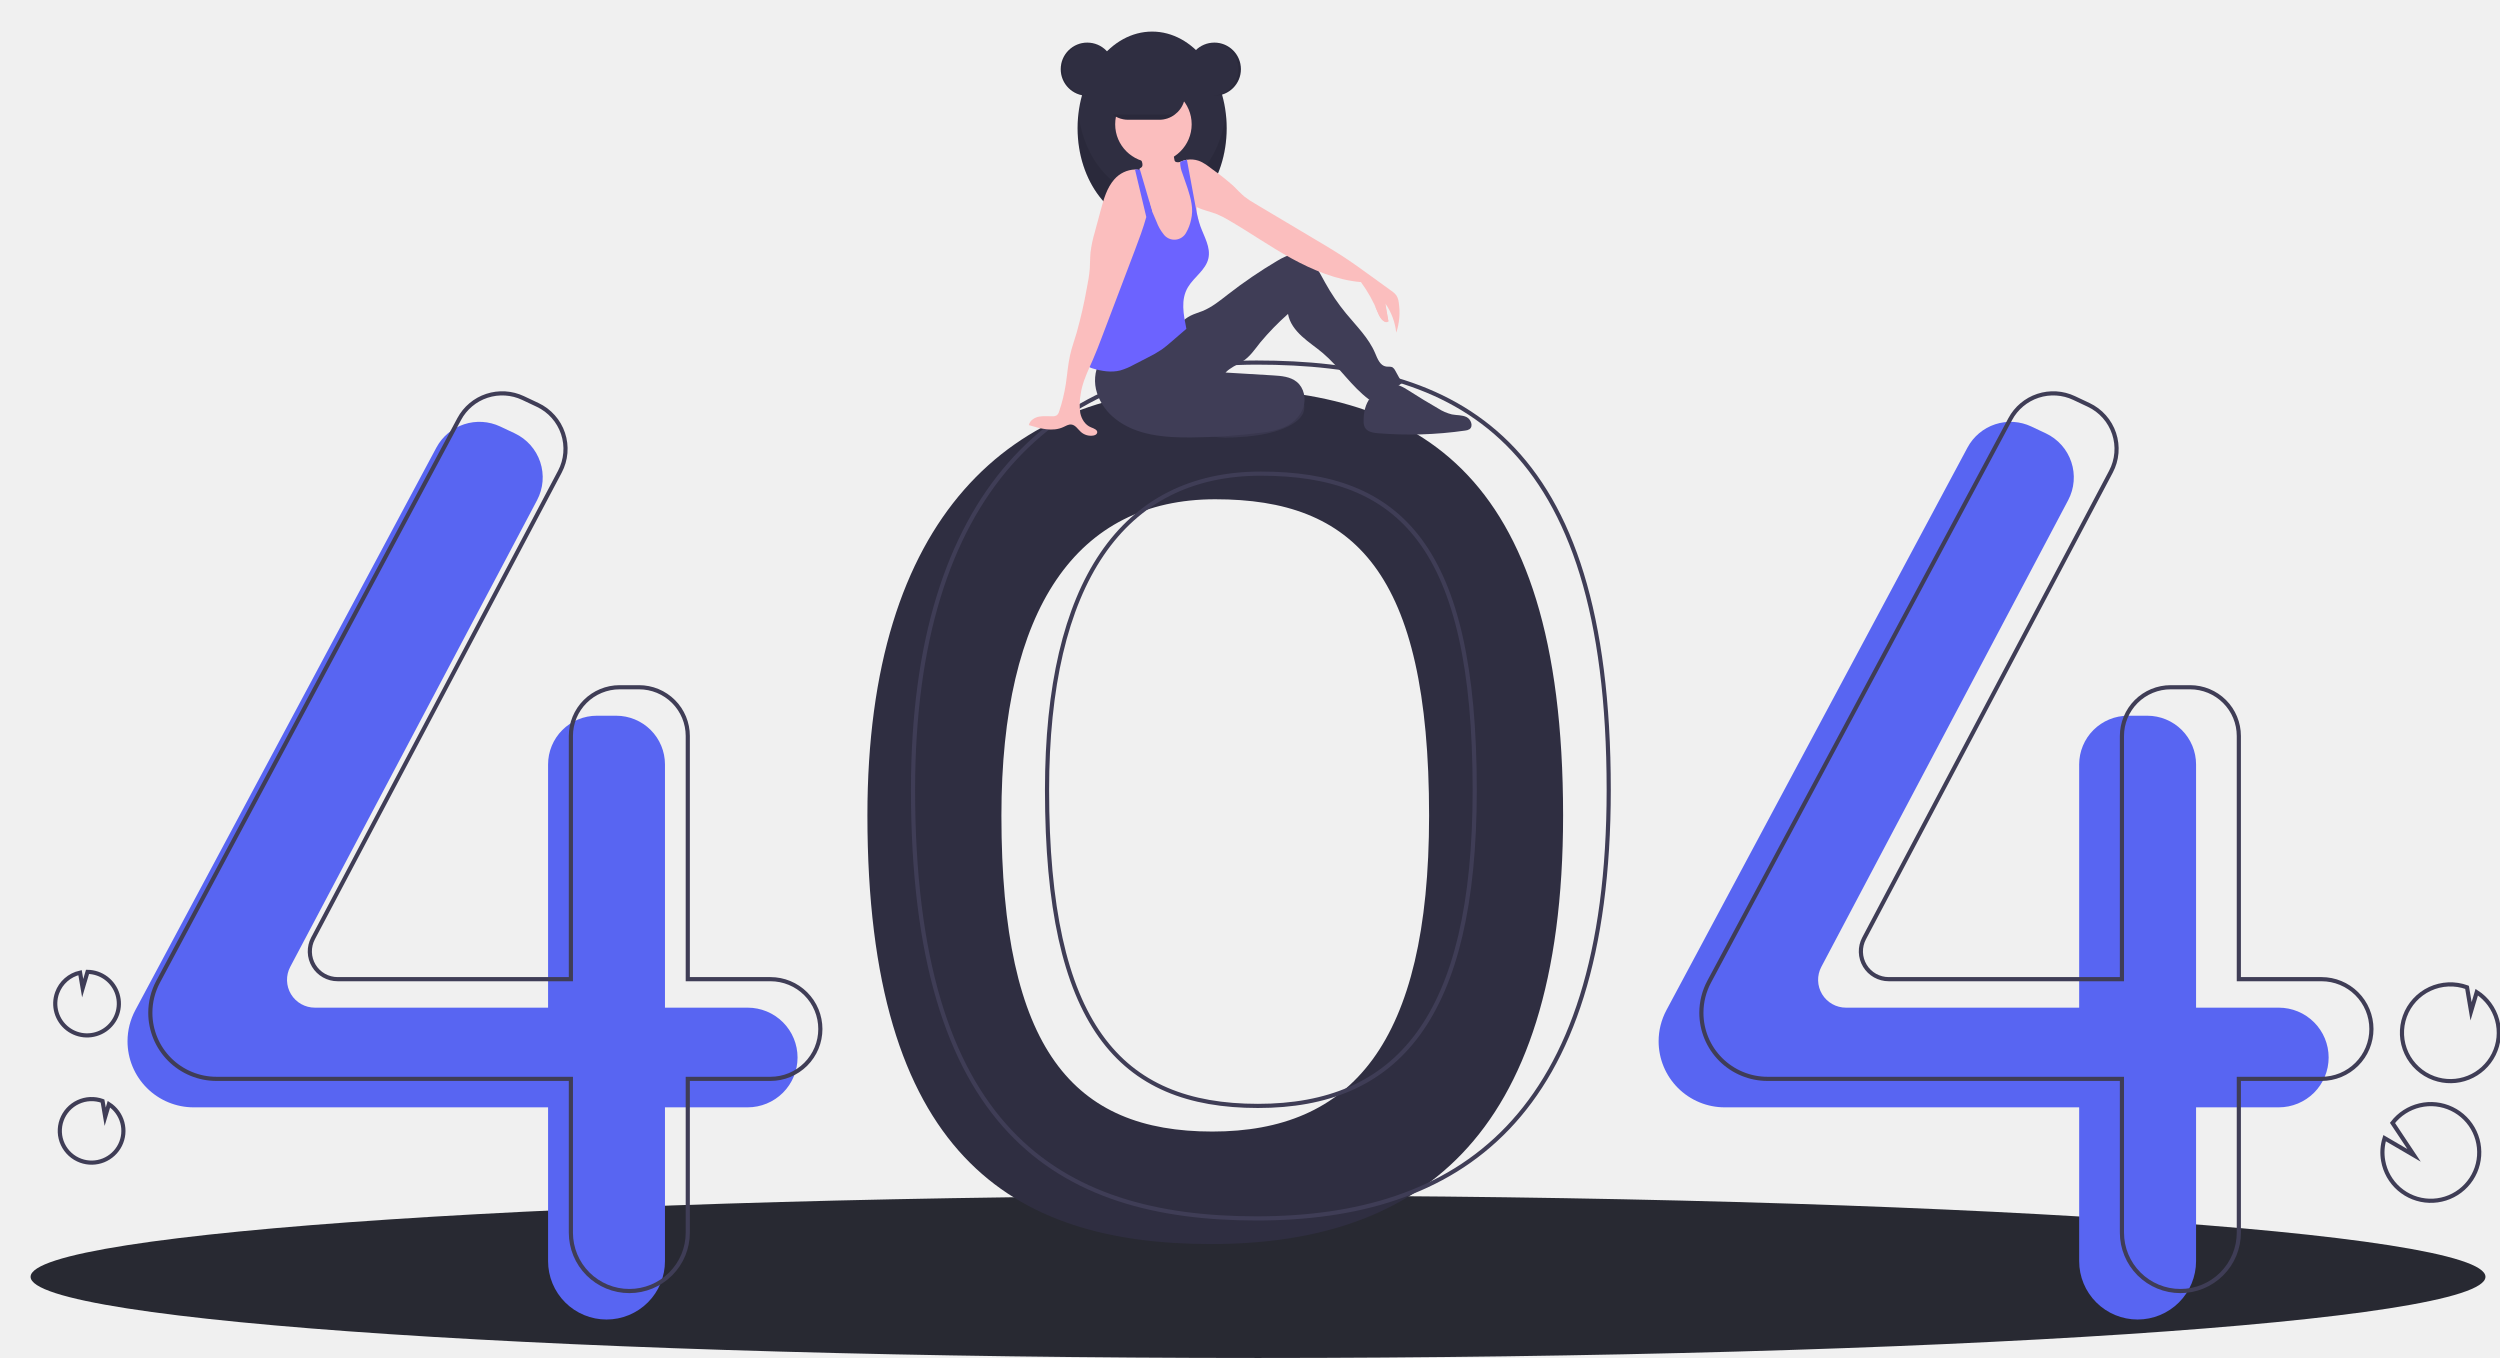
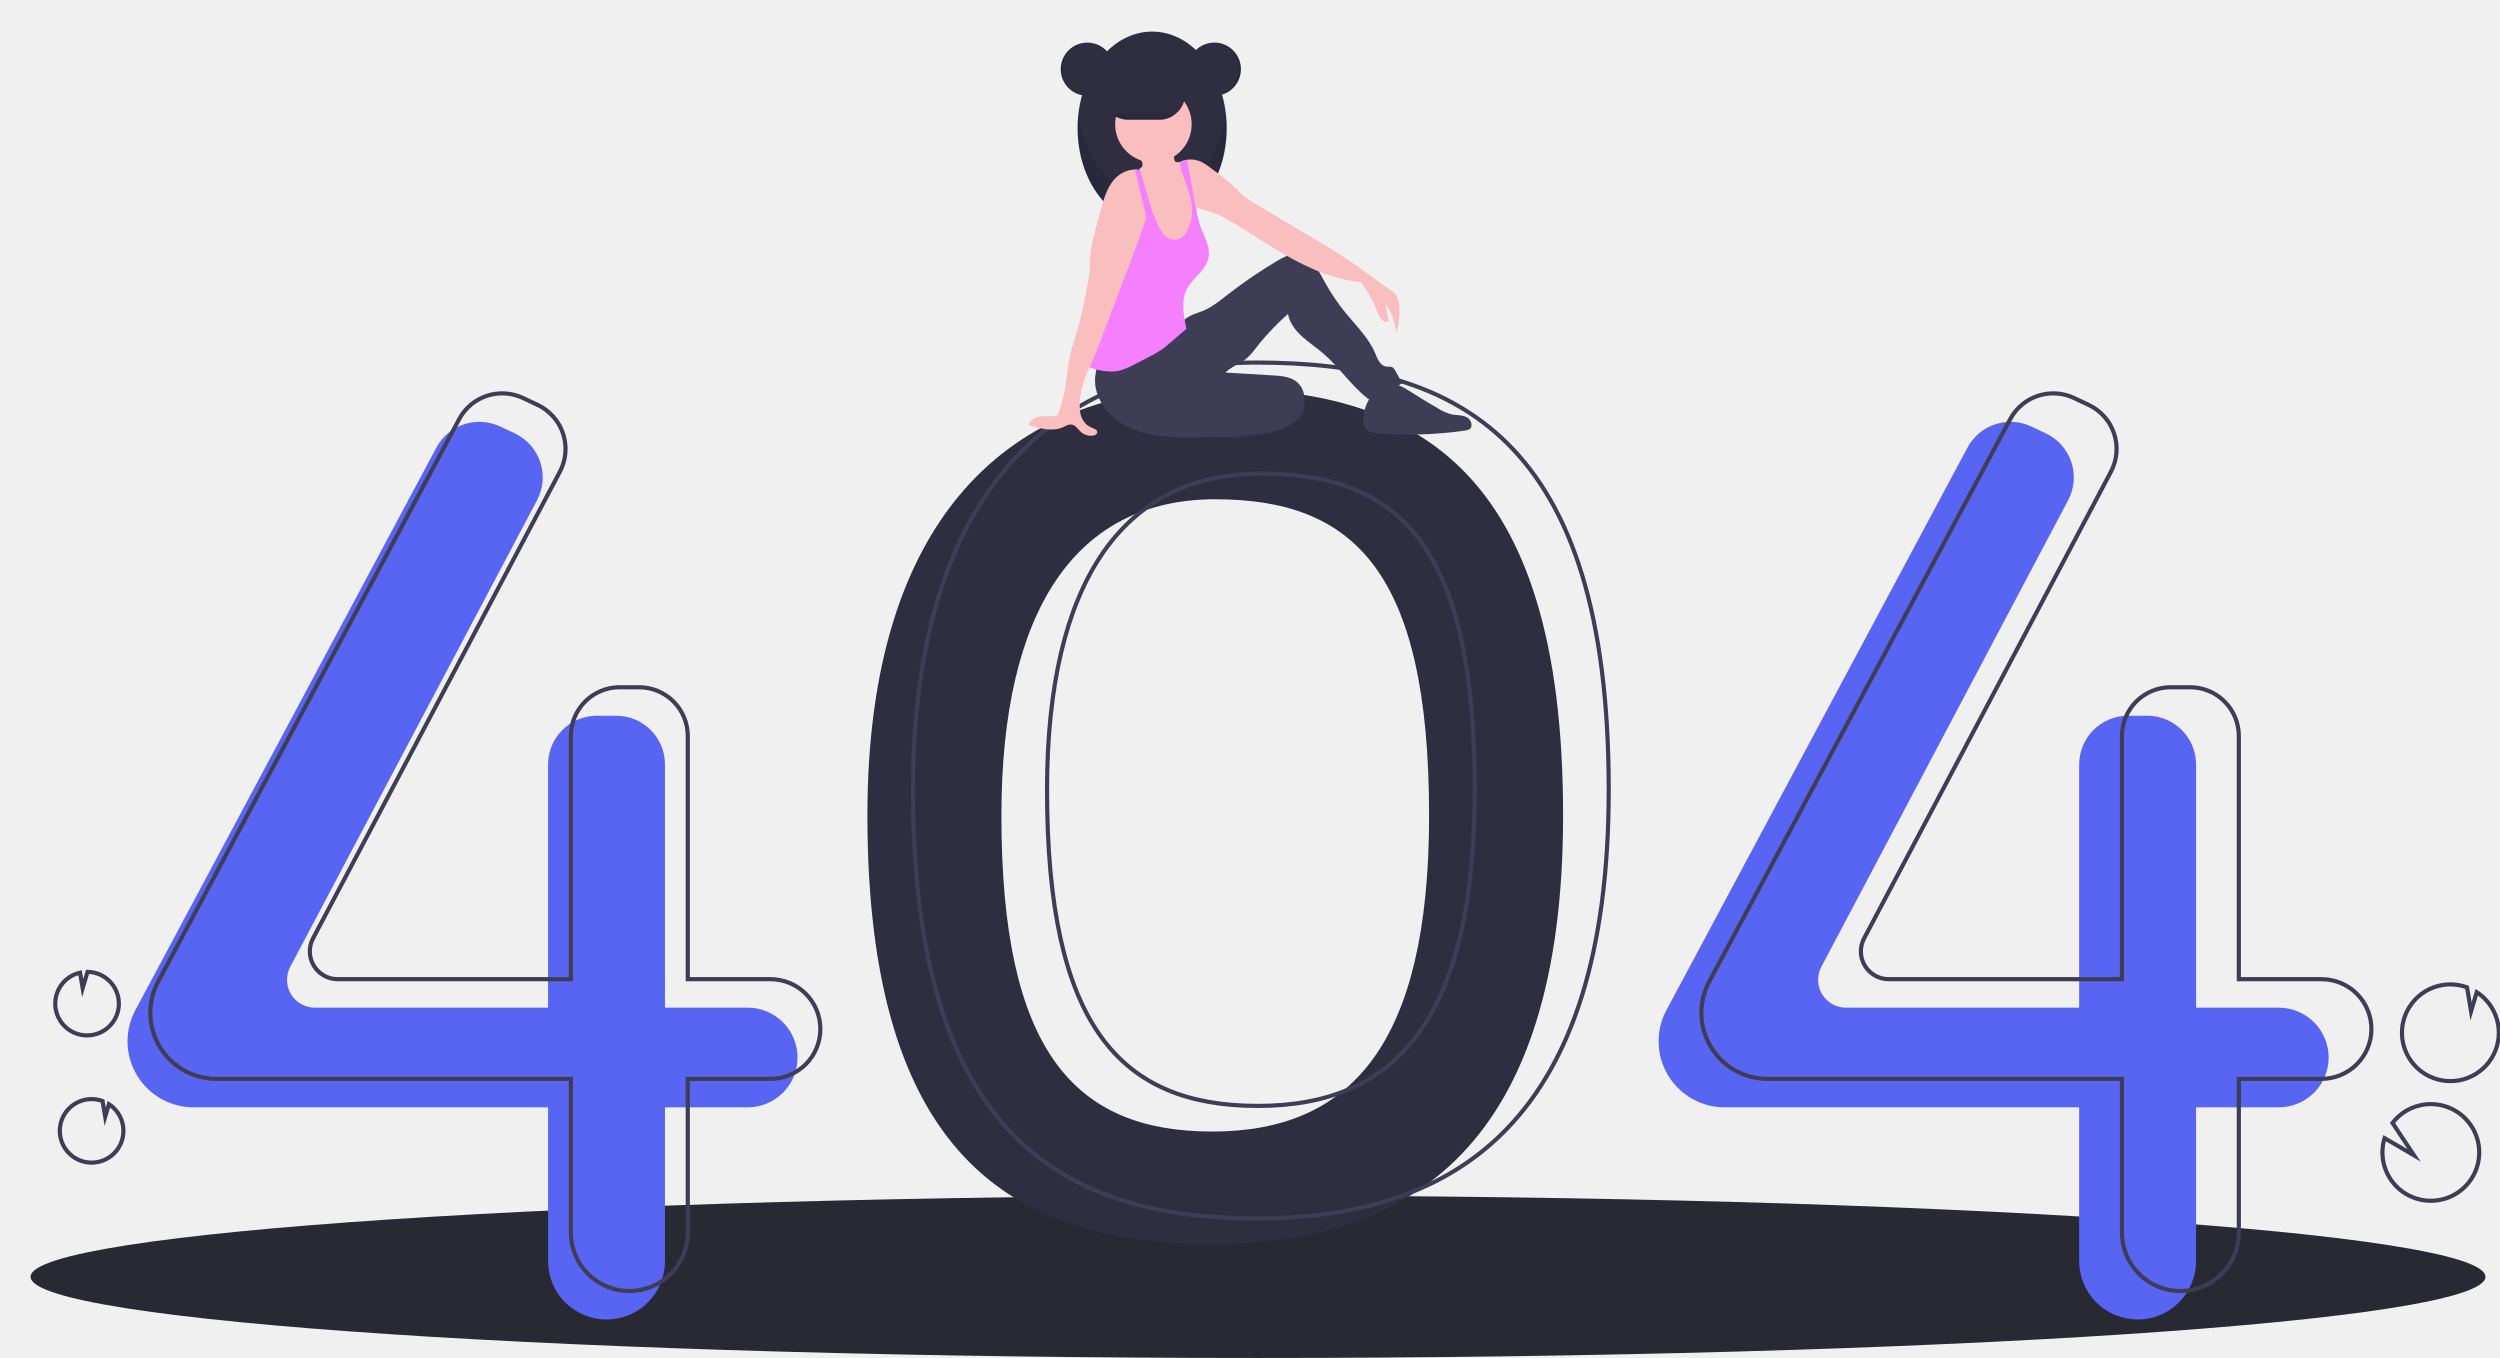
<svg xmlns="http://www.w3.org/2000/svg" width="602" height="327" viewBox="0 0 602 327" fill="none">
  <g clip-path="url(#clip0)">
    <path d="M302.932 327C466.17 327 598.5 318.249 598.5 307.454C598.5 296.659 466.17 287.908 302.932 287.908C139.695 287.908 7.365 296.659 7.365 307.454C7.365 318.249 139.695 327 302.932 327Z" fill="#282932" />
    <path d="M291.602 93.477C243.447 93.477 208.871 124.339 208.871 196.351C208.871 277.964 243.447 299.567 291.602 299.567C339.758 299.567 376.394 275.906 376.394 196.351C376.393 111.308 339.758 93.477 291.602 93.477ZM291.919 272.477C258.565 272.477 241.14 252.93 241.14 196.403C241.14 146.527 259.278 120.224 292.632 120.224C325.986 120.224 344.125 137.501 344.125 196.403C344.125 251.505 325.273 272.477 291.919 272.477Z" fill="#2F2E41" />
    <path d="M180.035 242.644H160.125V184.076C160.125 180.965 158.888 177.982 156.686 175.782C154.484 173.583 151.497 172.347 148.383 172.347H143.718C142.176 172.347 140.649 172.65 139.224 173.24C137.8 173.829 136.505 174.693 135.415 175.782C134.325 176.871 133.46 178.164 132.87 179.587C132.279 181.01 131.976 182.536 131.976 184.076V242.644H75.815C74.66 242.644 73.524 242.345 72.518 241.778C71.512 241.21 70.67 240.392 70.074 239.404C69.478 238.415 69.147 237.29 69.115 236.136C69.082 234.983 69.349 233.84 69.888 232.82L129.328 120.441C130.069 119.04 130.518 117.503 130.648 115.924C130.779 114.345 130.587 112.755 130.085 111.252C129.584 109.749 128.782 108.363 127.729 107.177C126.677 105.992 125.394 105.032 123.96 104.355L120.451 102.7C117.727 101.415 114.612 101.225 111.751 102.17C108.89 103.115 106.502 105.122 105.082 107.777L32.587 243.245C31.353 245.552 30.707 248.127 30.707 250.743C30.707 252.831 31.119 254.9 31.919 256.829C32.719 258.759 33.892 260.512 35.37 261.989C36.849 263.466 38.604 264.638 40.536 265.437C42.468 266.236 44.538 266.648 46.629 266.648H131.976V303.682C131.976 305.528 132.34 307.357 133.047 309.062C133.754 310.768 134.791 312.318 136.098 313.623C137.405 314.929 138.957 315.965 140.664 316.671C142.372 317.378 144.202 317.741 146.05 317.741C147.899 317.741 149.729 317.378 151.436 316.671C153.144 315.965 154.696 314.929 156.003 313.623C157.31 312.318 158.346 310.768 159.054 309.062C159.761 307.357 160.125 305.528 160.125 303.682V266.648H180.035C183.222 266.648 186.278 265.383 188.531 263.132C190.784 260.881 192.05 257.829 192.05 254.646C192.05 251.463 190.784 248.41 188.531 246.159C186.278 243.908 183.222 242.644 180.035 242.644Z" fill="#5865F2" />
    <path d="M548.723 242.644H528.812V184.076C528.812 180.965 527.575 177.982 525.373 175.782C523.171 173.583 520.185 172.347 517.07 172.347H512.405C510.863 172.347 509.336 172.65 507.912 173.24C506.487 173.829 505.193 174.693 504.102 175.782C503.012 176.871 502.147 178.164 501.557 179.587C500.967 181.01 500.663 182.536 500.663 184.076V242.644H444.503C443.347 242.644 442.211 242.345 441.206 241.778C440.2 241.21 439.358 240.392 438.761 239.404C438.165 238.415 437.834 237.29 437.802 236.136C437.769 234.983 438.036 233.84 438.576 232.82L498.015 120.441C498.757 119.04 499.206 117.503 499.336 115.924C499.466 114.345 499.274 112.755 498.773 111.252C498.271 109.749 497.47 108.363 496.417 107.177C495.364 105.992 494.082 105.032 492.647 104.355L489.139 102.7C486.414 101.415 483.299 101.225 480.438 102.17C477.578 103.115 475.19 105.122 473.769 107.777L401.275 243.245C400.04 245.552 399.395 248.127 399.395 250.743C399.395 254.961 401.072 259.006 404.058 261.989C407.044 264.972 411.094 266.648 415.316 266.648H500.663V303.682C500.663 307.411 502.146 310.987 504.786 313.623C507.425 316.26 511.005 317.741 514.738 317.741C518.471 317.741 522.051 316.26 524.69 313.623C527.33 310.987 528.812 307.411 528.812 303.682V266.648H548.723C551.909 266.648 554.965 265.383 557.219 263.132C559.472 260.881 560.738 257.829 560.738 254.646C560.738 251.463 559.472 248.41 557.219 246.159C554.965 243.908 551.909 242.644 548.723 242.644Z" fill="#5865F2" />
    <path d="M185.528 235.785H165.617V177.218C165.617 175.677 165.313 174.152 164.723 172.729C164.133 171.306 163.268 170.013 162.178 168.924C161.088 167.835 159.793 166.971 158.369 166.381C156.944 165.792 155.417 165.489 153.875 165.489H149.21C146.096 165.489 143.109 166.724 140.907 168.924C138.705 171.124 137.468 174.107 137.468 177.218V235.785H81.307C80.152 235.785 79.016 235.487 78.01 234.92C77.004 234.352 76.162 233.534 75.566 232.546C74.97 231.557 74.639 230.432 74.607 229.278C74.574 228.124 74.841 226.982 75.38 225.961L134.82 113.583C135.561 112.182 136.01 110.645 136.141 109.066C136.271 107.486 136.079 105.897 135.578 104.394C135.076 102.891 134.274 101.505 133.222 100.319C132.169 99.134 130.887 98.174 129.452 97.497L125.943 95.842C123.219 94.557 120.104 94.367 117.243 95.312C114.382 96.257 111.995 98.264 110.574 100.919L38.08 236.387C36.845 238.694 36.199 241.269 36.199 243.885V243.885C36.199 248.103 37.877 252.148 40.863 255.131C43.849 258.114 47.898 259.789 52.121 259.789H137.468V296.824C137.468 298.67 137.832 300.498 138.539 302.204C139.247 303.91 140.283 305.46 141.59 306.765C142.897 308.071 144.449 309.106 146.156 309.813C147.864 310.519 149.694 310.883 151.542 310.883H151.543C155.275 310.883 158.855 309.402 161.495 306.765C164.134 304.129 165.617 300.553 165.617 296.824V259.789H185.528C187.105 259.789 188.668 259.479 190.125 258.876C191.583 258.273 192.908 257.388 194.023 256.274C195.139 255.16 196.024 253.836 196.628 252.38C197.232 250.924 197.542 249.364 197.542 247.787V247.787C197.542 246.211 197.232 244.651 196.628 243.194C196.024 241.738 195.139 240.415 194.023 239.301C192.908 238.186 191.583 237.302 190.125 236.699C188.668 236.096 187.105 235.785 185.528 235.785V235.785Z" stroke="#3F3D56" stroke-miterlimit="10" />
    <path d="M559.022 235.785H539.111V177.218C539.111 174.107 537.874 171.124 535.672 168.924C533.47 166.724 530.484 165.489 527.369 165.489H522.704C521.162 165.489 519.635 165.792 518.211 166.381C516.786 166.971 515.492 167.835 514.401 168.924C513.311 170.013 512.446 171.306 511.856 172.729C511.266 174.152 510.962 175.677 510.962 177.218V235.785H454.801C453.646 235.785 452.51 235.487 451.504 234.92C450.498 234.352 449.656 233.534 449.06 232.546C448.464 231.557 448.133 230.432 448.101 229.278C448.068 228.124 448.335 226.982 448.875 225.961L508.314 113.583C509.055 112.182 509.505 110.645 509.635 109.066C509.765 107.486 509.573 105.897 509.072 104.394C508.57 102.891 507.769 101.505 506.716 100.319C505.663 99.134 504.381 98.174 502.946 97.497L499.437 95.842C496.713 94.557 493.598 94.367 490.737 95.312C487.876 96.257 485.489 98.264 484.068 100.919L411.574 236.387C410.339 238.694 409.693 241.269 409.693 243.885C409.693 248.103 411.371 252.148 414.357 255.131C417.343 258.114 421.392 259.789 425.615 259.789H510.962V296.824C510.962 300.553 512.445 304.129 515.084 306.765C517.724 309.402 521.304 310.883 525.037 310.883V310.883C528.769 310.883 532.349 309.402 534.989 306.765C537.628 304.129 539.111 300.553 539.111 296.824V259.789H559.022C560.6 259.789 562.162 259.479 563.62 258.876C565.077 258.273 566.402 257.388 567.518 256.274C568.633 255.16 569.518 253.836 570.122 252.38C570.726 250.924 571.037 249.364 571.037 247.787V247.787C571.037 244.604 569.771 241.552 567.518 239.301C565.264 237.05 562.208 235.785 559.022 235.785V235.785Z" stroke="#3F3D56" stroke-miterlimit="10" />
    <path d="M302.589 87.305C254.433 87.305 219.857 118.167 219.857 190.178C219.857 271.791 254.433 293.395 302.589 293.395C350.745 293.395 387.38 269.734 387.38 190.178C387.38 105.136 350.745 87.305 302.589 87.305ZM302.905 266.305C269.551 266.305 252.126 246.758 252.126 190.231C252.126 140.354 270.265 114.052 303.619 114.052C336.973 114.052 355.111 131.329 355.111 190.231C355.111 245.333 336.259 266.305 302.905 266.305V266.305Z" stroke="#3F3D56" stroke-miterlimit="10" />
    <path d="M586.08 259.638C588.771 260.614 591.729 260.565 594.387 259.503C597.046 258.44 599.22 256.438 600.495 253.877C601.771 251.316 602.058 248.376 601.303 245.617C600.548 242.858 598.803 240.473 596.4 238.916L595.032 243.517L594.062 237.749C594.053 237.745 594.043 237.741 594.033 237.738C592.593 237.215 591.064 236.981 589.534 237.049C588.003 237.117 586.501 237.485 585.113 238.133C583.725 238.781 582.479 239.695 581.445 240.824C580.411 241.953 579.61 243.275 579.088 244.714C578.565 246.152 578.332 247.679 578.4 249.208C578.469 250.737 578.839 252.237 579.488 253.623C580.137 255.009 581.054 256.254 582.185 257.286C583.316 258.318 584.639 259.117 586.08 259.638H586.08Z" stroke="#3F3D56" stroke-miterlimit="10" />
    <path d="M573.867 279.524C574.329 282.155 575.684 284.547 577.702 286.298C579.721 288.05 582.281 289.055 584.954 289.145C587.626 289.235 590.248 288.404 592.38 286.792C594.512 285.18 596.025 282.885 596.664 280.291C597.303 277.697 597.029 274.963 595.89 272.547C594.75 270.131 592.813 268.179 590.404 267.02C587.995 265.861 585.261 265.564 582.659 266.18C580.057 266.796 577.746 268.287 576.114 270.402L581.309 278.214L574.21 274.068C573.66 275.833 573.542 277.704 573.867 279.524V279.524Z" stroke="#3F3D56" stroke-miterlimit="10" />
    <path d="M13.762 239.065C14.2 237.859 14.934 236.782 15.898 235.934C16.862 235.086 18.024 234.493 19.277 234.212L19.908 237.957L21.077 234.023C22.701 234.048 24.275 234.586 25.573 235.563C26.87 236.539 27.823 237.901 28.295 239.454C28.766 241.006 28.732 242.668 28.196 244.2C27.66 245.731 26.651 247.053 25.314 247.974C23.977 248.896 22.382 249.369 20.759 249.325C19.135 249.282 17.567 248.724 16.282 247.733C14.996 246.741 14.06 245.367 13.607 243.809C13.154 242.251 13.208 240.59 13.762 239.065V239.065Z" stroke="#3F3D56" stroke-miterlimit="10" />
    <path d="M19.447 279.505C21.216 280.146 23.159 280.114 24.905 279.416C26.652 278.718 28.081 277.402 28.919 275.72C29.757 274.037 29.945 272.105 29.449 270.292C28.953 268.48 27.806 266.913 26.228 265.89L25.329 268.913L24.692 265.124C24.686 265.121 24.679 265.118 24.672 265.116C23.727 264.773 22.723 264.62 21.717 264.665C20.712 264.71 19.726 264.952 18.815 265.378C16.974 266.238 15.551 267.793 14.858 269.701C14.165 271.609 14.259 273.714 15.12 275.552C15.98 277.391 17.537 278.813 19.447 279.505V279.505Z" stroke="#3F3D56" stroke-miterlimit="10" />
    <path d="M261.824 23.061C265.358 23.061 268.223 20.195 268.223 16.66C268.223 13.124 265.358 10.259 261.824 10.259C258.289 10.259 255.424 13.124 255.424 16.66C255.424 20.195 258.289 23.061 261.824 23.061Z" fill="#2F2E41" />
    <path d="M277.433 54.129C287.347 54.129 295.384 43.714 295.384 30.867C295.384 18.02 287.347 7.605 277.433 7.605C267.519 7.605 259.482 18.02 259.482 30.867C259.482 43.714 267.519 54.129 277.433 54.129Z" fill="#2F2E41" />
    <path opacity="0.1" d="M277.433 47.103C268.441 47.103 260.993 38.535 259.686 27.354C259.55 28.52 259.482 29.693 259.482 30.867C259.482 43.714 267.519 54.129 277.433 54.129C287.347 54.129 295.384 43.714 295.384 30.867C295.384 29.693 295.316 28.52 295.18 27.354C293.873 38.535 286.425 47.103 277.433 47.103Z" fill="black" />
    <path d="M313.959 98.991C313.574 100.575 311.912 101.844 310.071 102.731C306.201 104.595 301.427 105.151 296.796 105.337C295.615 105.409 294.43 105.387 293.252 105.272C290.97 105.051 288.829 104.067 287.175 102.478C287.057 102.401 286.961 102.295 286.895 102.171C286.828 102.047 286.795 101.907 286.797 101.766C286.799 101.626 286.837 101.487 286.907 101.365C286.977 101.243 287.077 101.14 287.197 101.067C289.662 98.359 293.776 96.698 297.92 95.502C301.062 94.595 306.542 92.247 309.969 92.564C313.289 92.871 314.446 96.99 313.959 98.991Z" fill="#3F3D56" />
    <path opacity="0.1" d="M313.959 98.991C313.574 100.575 311.912 101.844 310.071 102.731C306.201 104.595 301.427 105.151 296.796 105.337C295.615 105.409 294.43 105.387 293.252 105.272C290.97 105.051 288.829 104.067 287.175 102.478C287.057 102.401 286.961 102.295 286.895 102.171C286.828 102.047 286.795 101.907 286.797 101.766C286.799 101.626 286.837 101.487 286.907 101.365C286.977 101.243 287.077 101.14 287.197 101.067C289.662 98.359 293.776 96.698 297.92 95.502C301.062 94.595 306.542 92.247 309.969 92.564C313.289 92.871 314.446 96.99 313.959 98.991Z" fill="black" />
    <path d="M264.751 87.149C263.57 89.465 263.356 92.155 264.157 94.628C264.971 97.083 266.495 99.241 268.536 100.829C273.544 104.843 280.436 105.396 286.853 105.34C292.478 105.291 298.094 104.906 303.672 104.187C305.542 104.021 307.379 103.595 309.13 102.92C311.224 102.013 313.065 100.351 313.81 98.193C314.556 96.036 314.027 93.394 312.256 91.955C310.7 90.69 308.554 90.516 306.552 90.395L295.099 89.707C296.231 88.561 297.738 87.914 299.115 87.081C300.944 85.977 302.158 84.122 303.487 82.45C305.535 80.001 307.764 77.71 310.154 75.594C310.526 77.733 311.879 79.489 313.471 80.965C315.063 82.44 316.898 83.628 318.553 85.033C322.56 88.436 325.446 93.055 329.66 96.197C332.56 95.435 335.27 94.082 337.621 92.222L335.983 89.254C335.847 88.948 335.634 88.683 335.366 88.484C334.902 88.198 334.305 88.345 333.766 88.264C332.327 88.049 331.699 86.387 331.134 85.046C329.584 81.363 326.616 78.506 324.081 75.418C322.21 73.139 320.551 70.694 319.123 68.114C318.271 66.575 317.492 64.972 316.336 63.647C315.181 62.321 313.561 61.279 311.803 61.275C310.249 61.272 308.816 62.06 307.48 62.854C303.411 65.271 299.496 67.939 295.758 70.842C293.802 72.361 291.858 73.966 289.563 74.897C288.597 75.289 287.578 75.557 286.651 76.034C285.028 76.87 283.795 78.284 282.469 79.539C277.738 84.016 271.26 86.917 264.751 87.149Z" fill="#3F3D56" />
    <path d="M288.698 55.284C288.645 56.653 288.354 58.001 287.838 59.27C287.577 59.903 287.188 60.475 286.696 60.95C286.203 61.426 285.618 61.795 284.977 62.035C284.067 62.279 283.112 62.31 282.188 62.125C281.382 62.041 280.605 61.776 279.915 61.351C278.841 60.612 278.306 59.295 278.111 58.005C277.916 56.717 278.003 55.401 277.878 54.104C277.756 53.056 277.557 52.019 277.282 51C277.198 50.661 277.112 50.324 277.027 49.987C276.945 49.65 276.863 49.312 276.789 48.975C276.72 48.658 276.656 48.34 276.601 48.02C276.556 47.75 276.515 47.478 276.486 47.205C276.458 46.395 276.323 45.592 276.085 44.818C275.86 44.316 275.58 43.84 275.248 43.402C275.106 43.199 274.968 42.996 274.842 42.785C274.476 42.237 274.306 41.582 274.36 40.926C274.375 40.824 274.399 40.724 274.433 40.627C274.446 40.59 274.46 40.553 274.475 40.517C274.616 40.478 274.745 40.407 274.851 40.307C274.957 40.208 275.038 40.084 275.086 39.947C275.139 39.651 275.114 39.347 275.012 39.065C274.896 38.67 274.736 38.289 274.536 37.93C274.405 37.692 273.96 37.265 273.957 36.993C273.951 36.447 275.018 36.006 275.451 35.791C276.771 35.13 278.242 34.831 279.715 34.926C280.66 34.99 281.684 35.28 282.205 36.072C282.673 36.785 282.611 37.709 282.811 38.538C282.832 38.659 282.883 38.772 282.959 38.868C283.061 38.961 283.189 39.02 283.326 39.036C283.557 39.083 283.794 39.092 284.028 39.065H284.03C284.092 39.06 284.153 39.051 284.214 39.038C284.578 38.971 284.923 38.822 285.222 38.602C285.416 38.551 285.611 38.509 285.807 38.476C285.815 38.475 285.823 38.474 285.831 38.471C286.613 40.94 286.714 43.586 287.354 46.099C287.671 47.35 288.125 48.585 288.189 49.871C288.194 49.928 288.196 49.985 288.197 50.043C288.207 50.457 288.174 50.874 288.191 51.286C288.197 51.471 288.218 51.656 288.253 51.839C288.323 52.132 288.41 52.42 288.514 52.703L288.519 52.717C288.548 52.808 288.577 52.9 288.6 52.992C288.617 53.059 288.633 53.125 288.645 53.192L288.647 53.197C288.762 53.887 288.78 54.589 288.698 55.284Z" fill="#FBBEBE" />
    <path d="M277.745 39.141C282.831 39.141 286.954 35.017 286.954 29.93C286.954 24.843 282.831 20.719 277.745 20.719C272.658 20.719 268.535 24.843 268.535 29.93C268.535 35.017 272.658 39.141 277.745 39.141Z" fill="#FBBEBE" />
    <path d="M336.214 80.117C335.948 77.604 335.054 75.198 333.617 73.119C333.856 74.54 334.095 75.96 334.335 77.38C334.037 77.466 333.72 77.464 333.423 77.372C333.127 77.281 332.863 77.105 332.665 76.866C332.277 76.382 331.98 75.831 331.789 75.241C330.743 72.643 329.375 70.187 327.717 67.93C321.854 67.441 316.058 65.01 310.903 62.177C305.745 59.345 300.919 55.949 295.83 52.997C294.948 52.464 294.029 51.994 293.08 51.592C291.488 50.953 289.701 50.622 288.191 49.871C288.09 49.821 287.988 49.768 287.889 49.714C287.548 49.528 287.225 49.311 286.924 49.066C286.761 48.934 286.607 48.792 286.462 48.641C285.709 47.765 285.112 46.766 284.696 45.687C283.886 43.895 283.598 41.733 282.789 39.941C283.161 39.593 283.578 39.298 284.03 39.065H284.032C284.097 39.03 284.163 38.998 284.23 38.966C284.55 38.816 284.882 38.694 285.224 38.603C285.418 38.551 285.613 38.509 285.809 38.476C285.817 38.475 285.825 38.474 285.833 38.471C286.745 38.323 287.679 38.397 288.557 38.687C289.84 39.121 290.921 39.987 292 40.807C293.752 42.042 295.433 43.375 297.034 44.801C297.924 45.653 298.735 46.59 299.692 47.364C300.487 47.978 301.326 48.533 302.201 49.027C307.378 52.112 312.556 55.196 317.735 58.28C319.488 59.325 321.242 60.369 322.956 61.474C325.56 63.154 328.07 64.975 330.578 66.793C332.056 67.864 333.534 68.936 335.011 70.008C335.496 70.317 335.921 70.71 336.268 71.169C336.574 71.691 336.764 72.272 336.825 72.873C337.196 75.302 336.986 77.784 336.214 80.117Z" fill="#FBBEBE" />
-     <path d="M290.984 62.211C290.362 64.998 287.546 66.683 286.074 69.13C284.245 72.169 284.991 75.7 285.678 79.18C284.423 80.262 283.168 81.344 281.911 82.426C281.218 83.02 280.525 83.618 279.779 84.145C278.691 84.874 277.554 85.527 276.376 86.099C275.265 86.671 274.154 87.243 273.042 87.815C272.009 88.396 270.914 88.86 269.778 89.198C267.589 89.76 265.263 89.367 263.096 88.716C262.841 88.649 262.595 88.549 262.366 88.418C262.231 88.337 262.113 88.23 262.019 88.104C261.806 87.721 261.728 87.277 261.799 86.844C262.019 83.197 262.91 79.626 263.799 76.082C264.273 73.956 264.912 71.87 265.708 69.842C266.488 68.105 267.386 66.422 268.394 64.806C269.507 62.772 270.825 60.858 272.327 59.093C273.059 58.414 273.675 57.62 274.151 56.742C274.705 55.478 274.491 54.027 274.603 52.65C274.689 51.616 274.964 50.606 275.413 49.67V49.668C275.654 49.164 275.944 48.685 276.278 48.238C276.43 48.591 276.581 48.944 276.732 49.295C276.832 49.526 276.931 49.757 277.029 49.987C277.157 50.283 277.284 50.579 277.41 50.874C277.773 51.72 278.137 52.566 278.499 53.411C278.891 54.475 279.45 55.471 280.154 56.36C280.476 56.815 280.91 57.179 281.415 57.416C281.919 57.654 282.477 57.756 283.033 57.713C283.589 57.671 284.124 57.485 284.587 57.173C285.049 56.862 285.423 56.436 285.672 55.937C286.196 55.005 286.576 53.999 286.799 52.953C287.107 51.68 287.15 50.356 286.924 49.066C286.547 46.58 285.491 44.042 284.723 41.733C284.41 40.963 284.229 40.146 284.187 39.316C284.189 39.223 284.198 39.13 284.215 39.038C284.22 39.015 284.225 38.99 284.229 38.966C284.549 38.816 284.882 38.694 285.224 38.602C285.417 38.551 285.612 38.509 285.809 38.476C286.485 42.136 287.162 45.795 287.84 49.455C287.855 49.54 287.873 49.626 287.888 49.714C287.985 50.238 288.083 50.763 288.193 51.286C288.291 51.76 288.397 52.233 288.516 52.703L288.52 52.717C288.561 52.877 288.603 53.034 288.647 53.192L288.648 53.197C288.769 53.628 288.903 54.055 289.054 54.477C289.972 57.017 291.572 59.574 290.984 62.211Z" fill="#6C63FF" />
+     <path d="M290.984 62.211C290.362 64.998 287.546 66.683 286.074 69.13C284.245 72.169 284.991 75.7 285.678 79.18C284.423 80.262 283.168 81.344 281.911 82.426C281.218 83.02 280.525 83.618 279.779 84.145C278.691 84.874 277.554 85.527 276.376 86.099C275.265 86.671 274.154 87.243 273.042 87.815C272.009 88.396 270.914 88.86 269.778 89.198C267.589 89.76 265.263 89.367 263.096 88.716C262.841 88.649 262.595 88.549 262.366 88.418C262.231 88.337 262.113 88.23 262.019 88.104C261.806 87.721 261.728 87.277 261.799 86.844C262.019 83.197 262.91 79.626 263.799 76.082C264.273 73.956 264.912 71.87 265.708 69.842C266.488 68.105 267.386 66.422 268.394 64.806C269.507 62.772 270.825 60.858 272.327 59.093C273.059 58.414 273.675 57.62 274.151 56.742C274.705 55.478 274.491 54.027 274.603 52.65C274.689 51.616 274.964 50.606 275.413 49.67V49.668C275.654 49.164 275.944 48.685 276.278 48.238C276.43 48.591 276.581 48.944 276.732 49.295C276.832 49.526 276.931 49.757 277.029 49.987C277.157 50.283 277.284 50.579 277.41 50.874C277.773 51.72 278.137 52.566 278.499 53.411C278.891 54.475 279.45 55.471 280.154 56.36C280.476 56.815 280.91 57.179 281.415 57.416C281.919 57.654 282.477 57.756 283.033 57.713C283.589 57.671 284.124 57.485 284.587 57.173C285.049 56.862 285.423 56.436 285.672 55.937C286.196 55.005 286.576 53.999 286.799 52.953C287.107 51.68 287.15 50.356 286.924 49.066C286.547 46.58 285.491 44.042 284.723 41.733C284.41 40.963 284.229 40.146 284.187 39.316C284.189 39.223 284.198 39.13 284.215 39.038C284.22 39.015 284.225 38.99 284.229 38.966C284.549 38.816 284.882 38.694 285.224 38.602C285.417 38.551 285.612 38.509 285.809 38.476C286.485 42.136 287.162 45.795 287.84 49.455C287.855 49.54 287.873 49.626 287.888 49.714C287.985 50.238 288.083 50.763 288.193 51.286C288.291 51.76 288.397 52.233 288.516 52.703L288.52 52.717C288.561 52.877 288.603 53.034 288.647 53.192L288.648 53.197C288.769 53.628 288.903 54.055 289.054 54.477C289.972 57.017 291.572 59.574 290.984 62.211Z" fill="#f47fff" />
    <path d="M328.358 101.374C328.329 101.911 328.433 102.447 328.661 102.934C329.237 103.987 330.62 104.227 331.817 104.325C338.808 104.9 345.841 104.686 352.783 103.686C353.16 103.661 353.525 103.547 353.85 103.355C354.837 102.663 354.229 100.976 353.151 100.436C352.073 99.896 350.794 100.026 349.612 99.792C348.437 99.496 347.318 99.011 346.299 98.355C343.901 96.977 341.537 95.54 339.209 94.045C337.823 93.154 336.187 92.204 334.625 92.732C330.396 94.163 328.33 96.811 328.358 101.374Z" fill="#3F3D56" />
    <path d="M276.824 48.78V48.782C276.813 48.847 276.802 48.911 276.788 48.975C276.771 49.081 276.751 49.189 276.731 49.295C276.537 50.287 276.3 51.273 276.027 52.254C275.277 54.962 274.274 57.627 273.278 60.253C270.606 67.294 267.933 74.336 265.26 81.378C264.585 83.152 263.912 84.927 263.146 86.664C262.89 87.244 262.626 87.828 262.364 88.418C261.424 90.53 260.522 92.711 260.222 94.959C259.943 96.439 259.911 97.954 260.127 99.445C260.427 100.918 261.321 102.358 262.722 102.903C263.405 103.17 264.384 103.527 264.197 104.237C264.095 104.628 263.652 104.818 263.254 104.884C262.728 104.968 262.191 104.935 261.679 104.787C261.168 104.64 260.695 104.382 260.294 104.031C259.547 103.368 258.972 102.336 257.978 102.225C257.29 102.15 256.656 102.562 256.025 102.851C253.453 104.027 250.456 103.204 247.754 102.369C247.966 101.274 249.065 100.553 250.156 100.334C251.247 100.114 252.376 100.27 253.489 100.241C253.845 100.26 254.199 100.169 254.502 99.98C254.773 99.731 254.964 99.405 255.048 99.046C255.765 96.922 256.298 94.74 256.642 92.524C257.001 90.208 257.151 87.857 257.663 85.57C258.061 83.785 258.676 82.057 259.203 80.306C260.223 76.699 261.061 73.043 261.713 69.352C262.043 67.819 262.279 66.267 262.42 64.704C262.509 63.409 262.467 62.107 262.592 60.815C262.801 59.136 263.152 57.477 263.639 55.855C264.117 54.087 264.594 52.319 265.071 50.552C265.778 47.937 266.536 45.221 268.328 43.188C268.951 42.472 269.713 41.892 270.569 41.483C271.425 41.075 272.355 40.846 273.303 40.812C273.658 40.811 274.013 40.849 274.36 40.926C274.417 40.94 274.475 40.954 274.533 40.969C274.911 41.068 275.274 41.218 275.612 41.416C276.164 41.065 276.445 41.188 276.812 41.73C277.133 42.303 277.285 42.956 277.249 43.612C277.28 45.345 277.138 47.076 276.824 48.78Z" fill="#FBBEBE" />
-     <path d="M277.433 50.85L277.41 50.874L277.284 51L276.029 52.254L275.414 49.67L273.305 40.812C273.66 40.811 274.014 40.849 274.361 40.926C274.376 40.824 274.401 40.724 274.435 40.627L274.535 40.969L275.25 43.402L276.603 48.02L276.826 48.78V48.782L277.433 50.85Z" fill="#6C63FF" />
+     <path d="M277.433 50.85L277.41 50.874L277.284 51L276.029 52.254L275.414 49.67L273.305 40.812C273.66 40.811 274.014 40.849 274.361 40.926C274.376 40.824 274.401 40.724 274.435 40.627L274.535 40.969L275.25 43.402L276.603 48.02L276.826 48.78V48.782L277.433 50.85Z" fill="#f47fff" />
    <path d="M285.397 22.59C285.396 23.41 285.233 24.222 284.918 24.98C284.603 25.737 284.142 26.425 283.561 27.004C283.351 27.214 283.125 27.409 282.886 27.587C281.809 28.399 280.497 28.839 279.148 28.84H271.66C270.005 28.837 268.419 28.178 267.25 27.007C266.081 25.835 265.424 24.248 265.424 22.593C265.424 20.938 266.081 19.351 267.25 18.179C268.419 17.008 270.005 16.349 271.66 16.346H279.148C280.803 16.351 282.389 17.01 283.56 18.179C284.73 19.349 285.391 20.935 285.397 22.59Z" fill="#2F2E41" />
    <path d="M292.417 23.061C295.952 23.061 298.817 20.195 298.817 16.66C298.817 13.124 295.952 10.259 292.417 10.259C288.883 10.259 286.018 13.124 286.018 16.66C286.018 20.195 288.883 23.061 292.417 23.061Z" fill="#2F2E41" />
    <path opacity="0.1" d="M292.261 10.259C292.183 10.259 292.105 10.262 292.027 10.265C293.683 10.325 295.251 11.025 296.4 12.218C297.55 13.41 298.193 15.003 298.193 16.66C298.193 18.317 297.55 19.909 296.4 21.102C295.251 22.294 293.683 22.994 292.027 23.055C292.105 23.058 292.183 23.061 292.261 23.061C293.959 23.061 295.587 22.386 296.787 21.186C297.987 19.985 298.661 18.357 298.661 16.66C298.661 14.962 297.987 13.334 296.787 12.133C295.587 10.933 293.959 10.259 292.261 10.259Z" fill="black" />
    <path opacity="0.1" d="M261.824 10.259C261.902 10.259 261.98 10.262 262.058 10.265C260.402 10.325 258.835 11.025 257.685 12.218C256.535 13.41 255.892 15.003 255.892 16.66C255.892 18.317 256.535 19.909 257.685 21.102C258.835 22.294 260.402 22.994 262.058 23.055C261.98 23.058 261.902 23.061 261.824 23.061C260.127 23.059 258.501 22.384 257.302 21.184C256.103 19.984 255.43 18.356 255.43 16.66C255.43 14.963 256.103 13.336 257.302 12.136C258.501 10.935 260.127 10.26 261.824 10.259Z" fill="black" />
    <path opacity="0.1" d="M282.885 27.587C281.808 28.399 280.496 28.839 279.147 28.84H271.658C270.309 28.839 268.997 28.399 267.92 27.587H282.885Z" fill="black" />
    <path d="M331.244 73.968C331.244 73.968 332.857 78.618 334.334 77.38L333.157 71.302L331.244 73.968Z" fill="#FBBEBE" />
  </g>
  <defs>
    <clipPath id="clip0">
      <rect width="602" height="327" fill="white" />
    </clipPath>
  </defs>
</svg>
